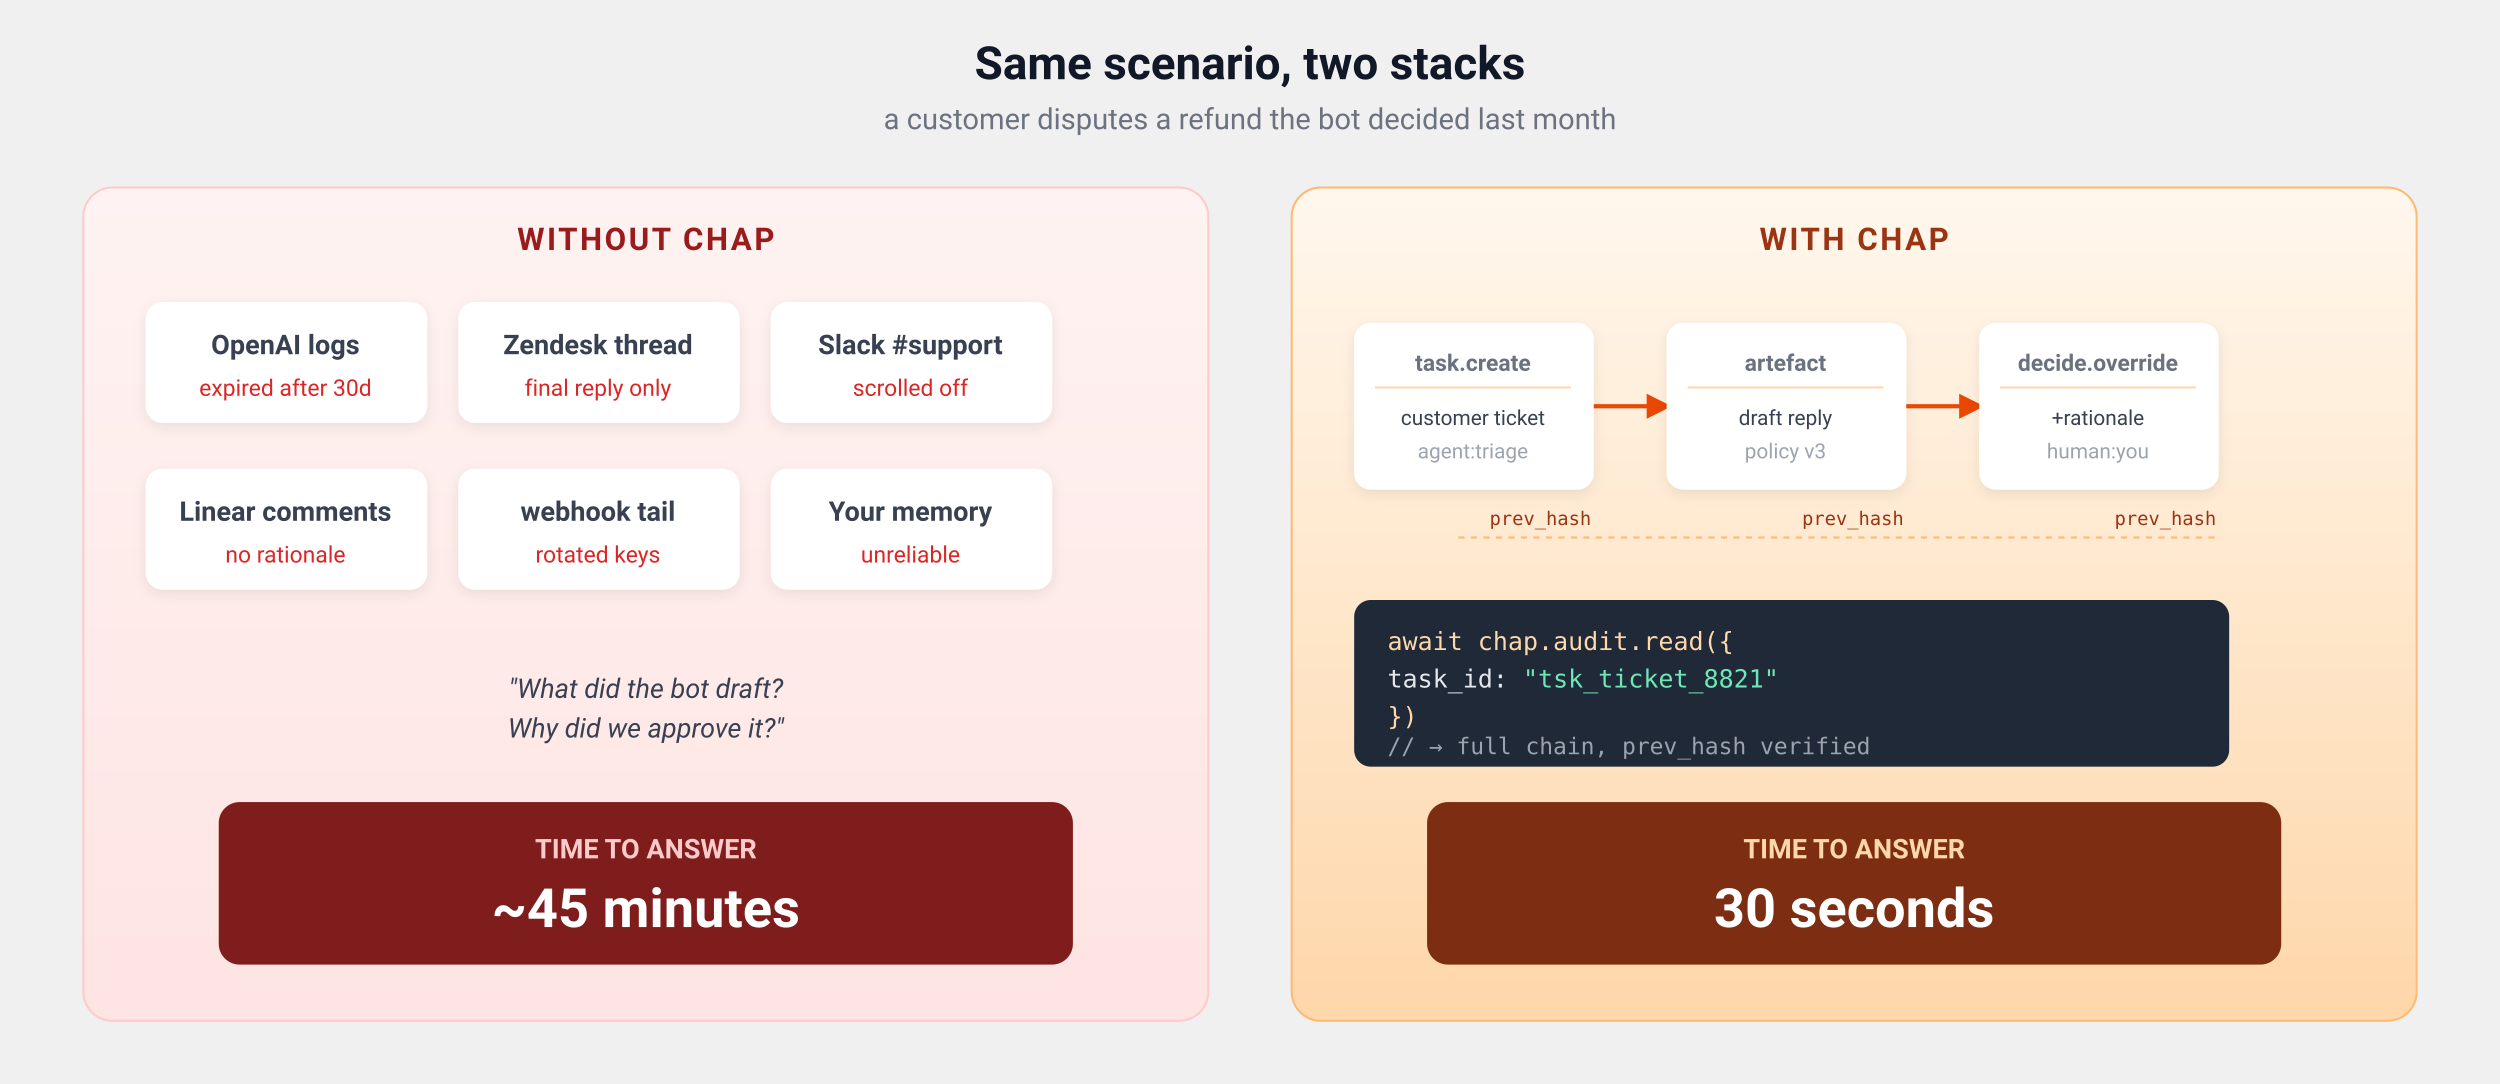
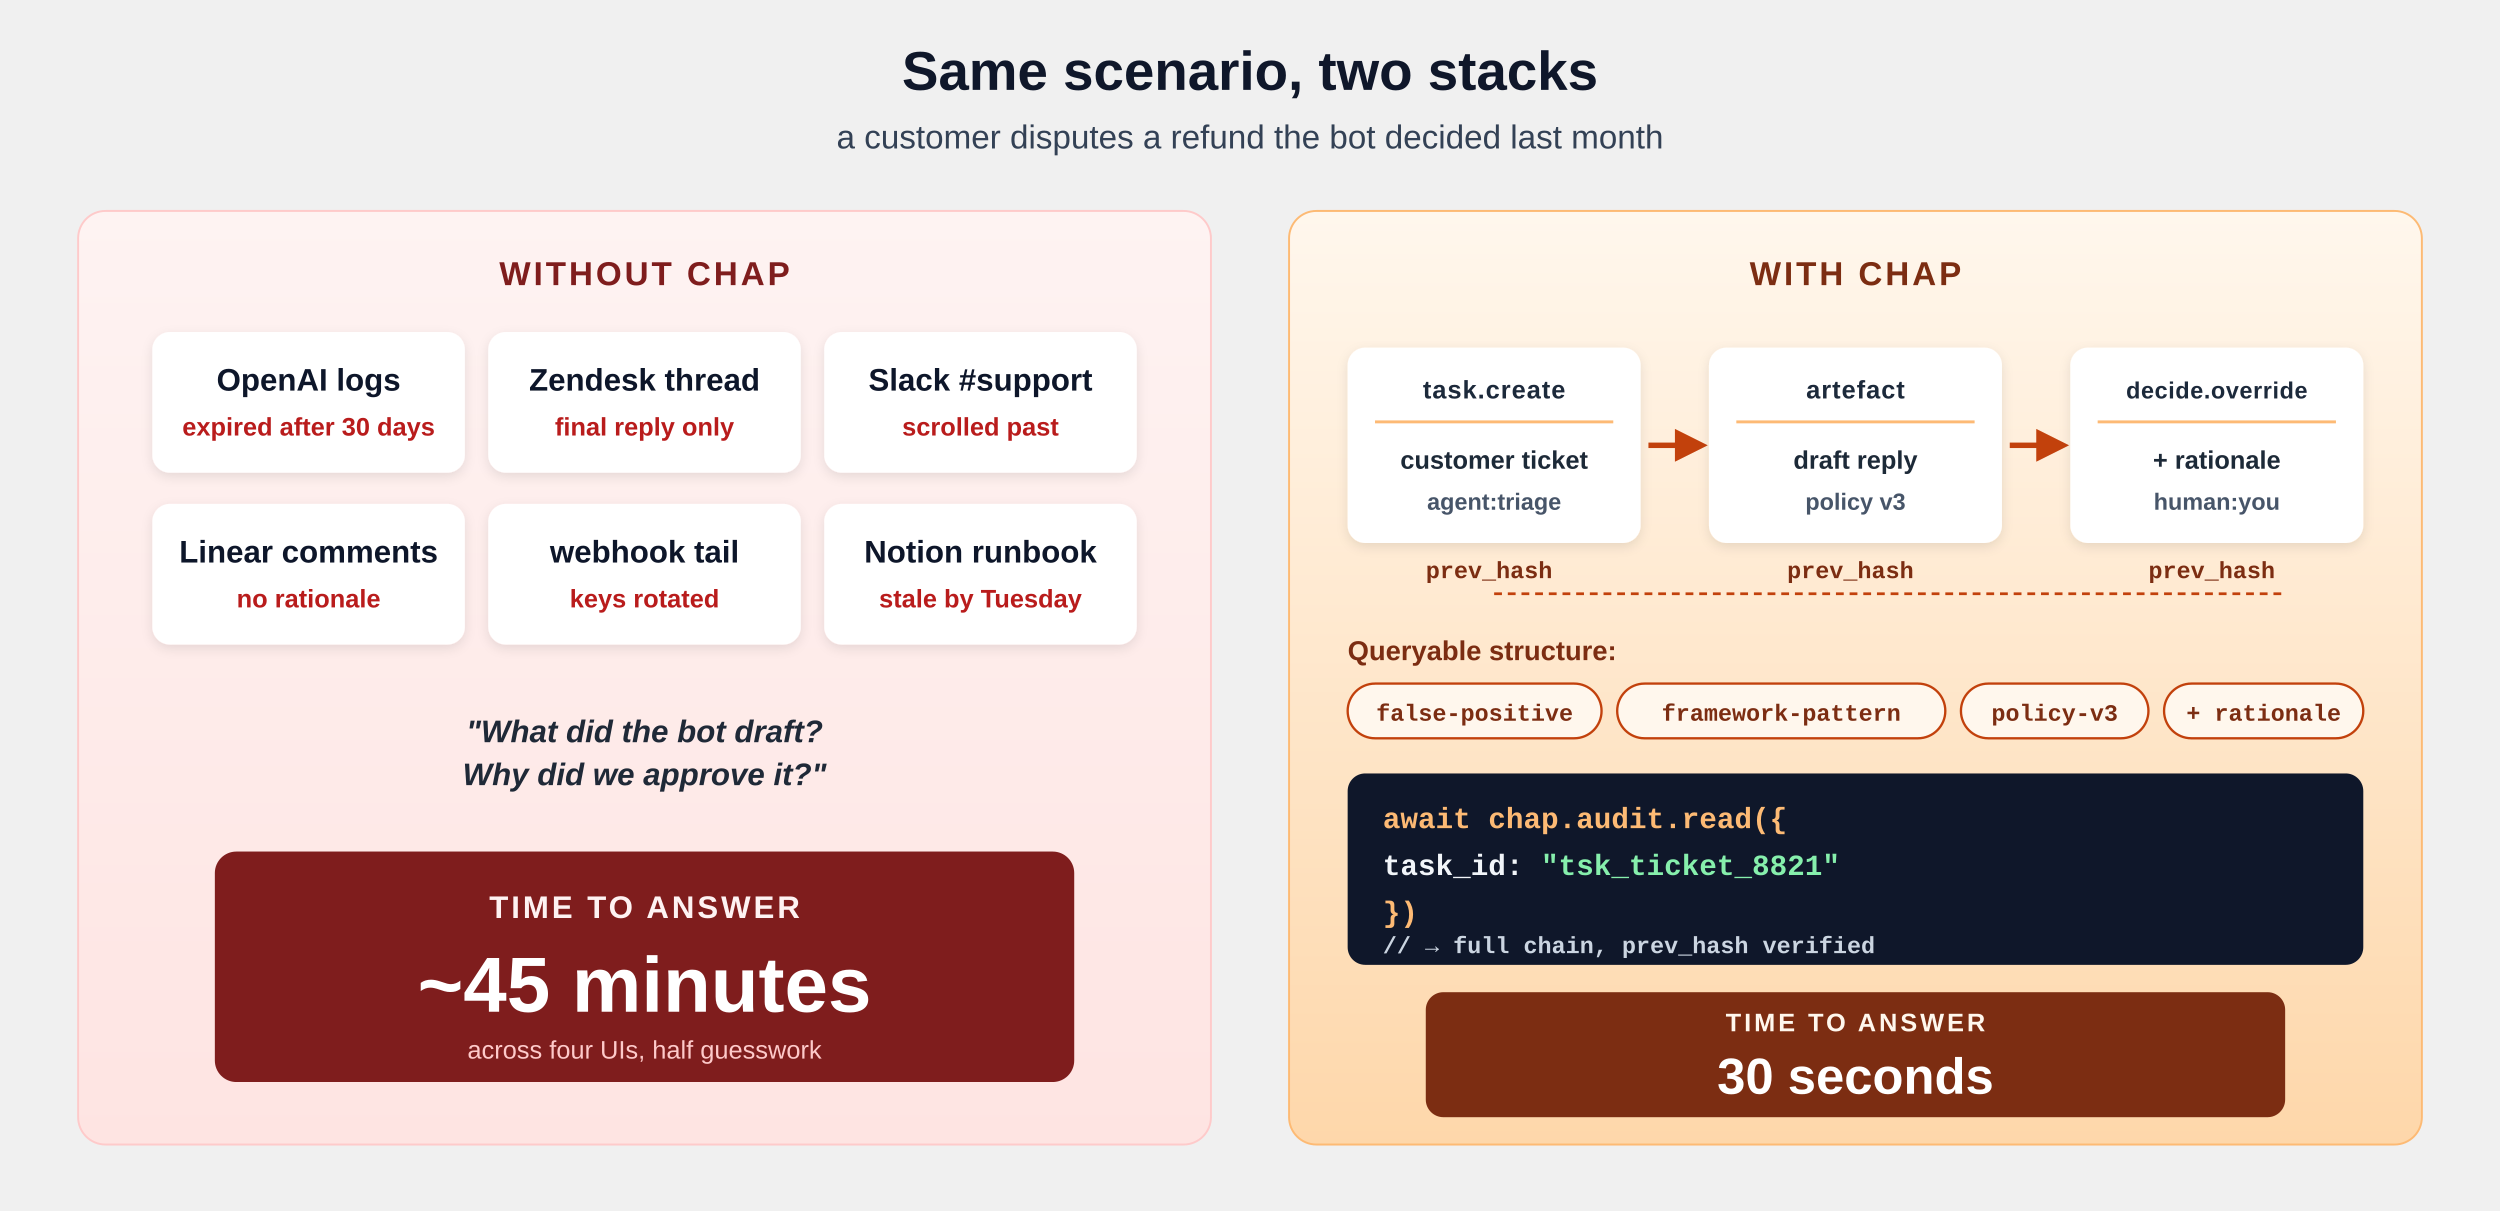
- <svg xmlns="http://www.w3.org/2000/svg" viewBox="0 0 1200 520" font-family="ui-sans-serif, system-ui, -apple-system, 'Segoe UI', Roboto, sans-serif">
+ <svg xmlns="http://www.w3.org/2000/svg" viewBox="0 0 1280 620" font-family="Arial, Helvetica, sans-serif">
  <defs>
    <linearGradient id="bgChaos" x1="0" y1="0" x2="0" y2="1">
      <stop offset="0%" stop-color="#fef3f2" />
      <stop offset="100%" stop-color="#fee4e2" />
    </linearGradient>
    <linearGradient id="bgClean" x1="0" y1="0" x2="0" y2="1">
      <stop offset="0%" stop-color="#fff7ed" />
      <stop offset="100%" stop-color="#fed7aa" />
    </linearGradient>
-     <linearGradient id="emberFade" x1="0" y1="0" x2="1" y2="0">
-       <stop offset="0%" stop-color="#EA4700" />
-       <stop offset="100%" stop-color="#FF9900" />
-     </linearGradient>
-     <marker id="arrow" viewBox="0 0 10 10" refX="8" refY="5" markerWidth="6" markerHeight="6" orient="auto-start-reverse">
-       <path d="M 0 0 L 10 5 L 0 10 z" fill="#6b7280" />
-     </marker>
    <marker id="arrowEmber" viewBox="0 0 10 10" refX="8" refY="5" markerWidth="6" markerHeight="6" orient="auto-start-reverse">
-       <path d="M 0 0 L 10 5 L 0 10 z" fill="#EA4700" />
+       <path d="M 0 0 L 10 5 L 0 10 z" fill="#c2410c" />
    </marker>
    <filter id="softShadow" x="-20%" y="-20%" width="140%" height="140%">
-       <feDropShadow dx="0" dy="2" stdDeviation="3" flood-color="#000" flood-opacity="0.08" />
+       <feDropShadow dx="0" dy="2" stdDeviation="3" flood-color="#000" flood-opacity="0.10" />
    </filter>
  </defs>
-   <text x="600" y="38" text-anchor="middle" font-size="22" font-weight="600" fill="#111827">
+   <text x="640" y="46" text-anchor="middle" font-size="28" font-weight="700" fill="#0f172a">
    Same scenario, two stacks
  </text>
-   <text x="600" y="62" text-anchor="middle" font-size="14" fill="#6b7280">
+   <text x="640" y="76" text-anchor="middle" font-size="17" font-weight="500" fill="#334155">
    a customer disputes a refund the bot decided last month
  </text>
-   <rect x="40" y="90" width="540" height="400" rx="14" fill="url(#bgChaos)" stroke="#fecaca" stroke-width="1" />
-   <text x="310" y="120" text-anchor="middle" font-size="15" font-weight="700" fill="#991b1b" letter-spacing="1.2">
+   <rect x="40" y="108" width="580" height="478" rx="14" fill="url(#bgChaos)" stroke="#fecaca" stroke-width="1" />
+   <text x="330" y="146" text-anchor="middle" font-size="17" font-weight="800" fill="#7f1d1d" letter-spacing="1.5">
    WITHOUT CHAP
  </text>
  <g filter="url(#softShadow)">
-     <rect x="70" y="145" width="135" height="58" rx="8" fill="#fff" />
-     <text x="137" y="170" text-anchor="middle" font-size="13" font-weight="600" fill="#374151">OpenAI logs</text>
-     <text x="137" y="190" text-anchor="middle" font-size="11" fill="#dc2626">expired after 30d</text>
+     <rect x="78" y="170" width="160" height="72" rx="9" fill="#fff" />
+     <text x="158" y="200" text-anchor="middle" font-size="16" font-weight="700" fill="#0f172a">OpenAI logs</text>
+     <text x="158" y="223" text-anchor="middle" font-size="13" font-weight="600" fill="#b91c1c">expired after 30 days</text>
  </g>
  <g filter="url(#softShadow)">
-     <rect x="220" y="145" width="135" height="58" rx="8" fill="#fff" />
-     <text x="287" y="170" text-anchor="middle" font-size="13" font-weight="600" fill="#374151">Zendesk thread</text>
-     <text x="287" y="190" text-anchor="middle" font-size="11" fill="#dc2626">final reply only</text>
+     <rect x="250" y="170" width="160" height="72" rx="9" fill="#fff" />
+     <text x="330" y="200" text-anchor="middle" font-size="16" font-weight="700" fill="#0f172a">Zendesk thread</text>
+     <text x="330" y="223" text-anchor="middle" font-size="13" font-weight="600" fill="#b91c1c">final reply only</text>
  </g>
  <g filter="url(#softShadow)">
-     <rect x="370" y="145" width="135" height="58" rx="8" fill="#fff" />
-     <text x="437" y="170" text-anchor="middle" font-size="13" font-weight="600" fill="#374151">Slack #support</text>
-     <text x="437" y="190" text-anchor="middle" font-size="11" fill="#dc2626">scrolled off</text>
+     <rect x="422" y="170" width="160" height="72" rx="9" fill="#fff" />
+     <text x="502" y="200" text-anchor="middle" font-size="16" font-weight="700" fill="#0f172a">Slack #support</text>
+     <text x="502" y="223" text-anchor="middle" font-size="13" font-weight="600" fill="#b91c1c">scrolled past</text>
  </g>
  <g filter="url(#softShadow)">
-     <rect x="70" y="225" width="135" height="58" rx="8" fill="#fff" />
-     <text x="137" y="250" text-anchor="middle" font-size="13" font-weight="600" fill="#374151">Linear comments</text>
-     <text x="137" y="270" text-anchor="middle" font-size="11" fill="#dc2626">no rationale</text>
+     <rect x="78" y="258" width="160" height="72" rx="9" fill="#fff" />
+     <text x="158" y="288" text-anchor="middle" font-size="16" font-weight="700" fill="#0f172a">Linear comments</text>
+     <text x="158" y="311" text-anchor="middle" font-size="13" font-weight="600" fill="#b91c1c">no rationale</text>
  </g>
  <g filter="url(#softShadow)">
-     <rect x="220" y="225" width="135" height="58" rx="8" fill="#fff" />
-     <text x="287" y="250" text-anchor="middle" font-size="13" font-weight="600" fill="#374151">webhook tail</text>
-     <text x="287" y="270" text-anchor="middle" font-size="11" fill="#dc2626">rotated keys</text>
+     <rect x="250" y="258" width="160" height="72" rx="9" fill="#fff" />
+     <text x="330" y="288" text-anchor="middle" font-size="16" font-weight="700" fill="#0f172a">webhook tail</text>
+     <text x="330" y="311" text-anchor="middle" font-size="13" font-weight="600" fill="#b91c1c">keys rotated</text>
  </g>
  <g filter="url(#softShadow)">
-     <rect x="370" y="225" width="135" height="58" rx="8" fill="#fff" />
-     <text x="437" y="250" text-anchor="middle" font-size="13" font-weight="600" fill="#374151">Your memory</text>
-     <text x="437" y="270" text-anchor="middle" font-size="11" fill="#dc2626">unreliable</text>
+     <rect x="422" y="258" width="160" height="72" rx="9" fill="#fff" />
+     <text x="502" y="288" text-anchor="middle" font-size="16" font-weight="700" fill="#0f172a">Notion runbook</text>
+     <text x="502" y="311" text-anchor="middle" font-size="13" font-weight="600" fill="#b91c1c">stale by Tuesday</text>
  </g>
-   <text x="310" y="335" text-anchor="middle" font-size="13" fill="#374151" font-style="italic">
+   <text x="330" y="380" text-anchor="middle" font-size="16" font-weight="600" fill="#1f2937" font-style="italic">
    "What did the bot draft?
  </text>
-   <text x="310" y="354" text-anchor="middle" font-size="13" fill="#374151" font-style="italic">
+   <text x="330" y="402" text-anchor="middle" font-size="16" font-weight="600" fill="#1f2937" font-style="italic">
    Why did we approve it?"
  </text>
-   <rect x="105" y="385" width="410" height="78" rx="10" fill="#7f1d1d" />
-   <text x="310" y="412" text-anchor="middle" font-size="13" font-weight="600" fill="#fecaca">TIME TO ANSWER</text>
-   <text x="310" y="445" text-anchor="middle" font-size="26" font-weight="700" fill="#fff">~45 minutes</text>
-   <rect x="620" y="90" width="540" height="400" rx="14" fill="url(#bgClean)" stroke="#fdba74" stroke-width="1" />
-   <text x="890" y="120" text-anchor="middle" font-size="15" font-weight="700" fill="#9a3412" letter-spacing="1.2">
+   <rect x="110" y="436" width="440" height="118" rx="11" fill="#7f1d1d" />
+   <text x="330" y="470" text-anchor="middle" font-size="16" font-weight="700" fill="#fef2f2" letter-spacing="1.5">TIME TO ANSWER</text>
+   <text x="330" y="518" text-anchor="middle" font-size="40" font-weight="800" fill="#fff">~45 minutes</text>
+   <text x="330" y="542" text-anchor="middle" font-size="13" font-weight="500" fill="#fecaca">across four UIs, half guesswork</text>
+   <rect x="660" y="108" width="580" height="478" rx="14" fill="url(#bgClean)" stroke="#fdba74" stroke-width="1" />
+   <text x="950" y="146" text-anchor="middle" font-size="17" font-weight="800" fill="#7c2d12" letter-spacing="1.5">
    WITH CHAP
  </text>
  <g filter="url(#softShadow)">
-     <rect x="650" y="155" width="115" height="80" rx="8" fill="#fff" />
-     <text x="707" y="178" text-anchor="middle" font-size="11" font-weight="700" fill="#6b7280">task.create</text>
-     <line x1="660" y1="186" x2="754" y2="186" stroke="#fed7aa" stroke-width="1" />
-     <text x="707" y="204" text-anchor="middle" font-size="10" fill="#374151">customer ticket</text>
-     <text x="707" y="220" text-anchor="middle" font-size="10" fill="#9ca3af">agent:triage</text>
+     <rect x="690" y="178" width="150" height="100" rx="9" fill="#fff" />
+     <text x="765" y="204" text-anchor="middle" font-size="13" font-weight="800" fill="#1e293b" letter-spacing="0.5">task.create</text>
+     <line x1="704" y1="216" x2="826" y2="216" stroke="#fdba74" stroke-width="1.5" />
+     <text x="765" y="240" text-anchor="middle" font-size="13" font-weight="600" fill="#1f2937">customer ticket</text>
+     <text x="765" y="261" text-anchor="middle" font-size="12" font-weight="600" fill="#475569">agent:triage</text>
  </g>
-   <line x1="765" y1="195" x2="800" y2="195" stroke="#EA4700" stroke-width="2" marker-end="url(#arrowEmber)" />
+   <line x1="844" y1="228" x2="871" y2="228" stroke="#c2410c" stroke-width="2.8" marker-end="url(#arrowEmber)" />
  <g filter="url(#softShadow)">
-     <rect x="800" y="155" width="115" height="80" rx="8" fill="#fff" />
-     <text x="857" y="178" text-anchor="middle" font-size="11" font-weight="700" fill="#6b7280">artefact</text>
-     <line x1="810" y1="186" x2="904" y2="186" stroke="#fed7aa" stroke-width="1" />
-     <text x="857" y="204" text-anchor="middle" font-size="10" fill="#374151">draft reply</text>
-     <text x="857" y="220" text-anchor="middle" font-size="10" fill="#9ca3af">policy v3</text>
+     <rect x="875" y="178" width="150" height="100" rx="9" fill="#fff" />
+     <text x="950" y="204" text-anchor="middle" font-size="13" font-weight="800" fill="#1e293b" letter-spacing="0.5">artefact</text>
+     <line x1="889" y1="216" x2="1011" y2="216" stroke="#fdba74" stroke-width="1.5" />
+     <text x="950" y="240" text-anchor="middle" font-size="13" font-weight="600" fill="#1f2937">draft reply</text>
+     <text x="950" y="261" text-anchor="middle" font-size="12" font-weight="600" fill="#475569">policy v3</text>
  </g>
-   <line x1="915" y1="195" x2="950" y2="195" stroke="#EA4700" stroke-width="2" marker-end="url(#arrowEmber)" />
+   <line x1="1029" y1="228" x2="1056" y2="228" stroke="#c2410c" stroke-width="2.8" marker-end="url(#arrowEmber)" />
  <g filter="url(#softShadow)">
-     <rect x="950" y="155" width="115" height="80" rx="8" fill="#fff" />
-     <text x="1007" y="178" text-anchor="middle" font-size="11" font-weight="700" fill="#6b7280">decide.override</text>
-     <line x1="960" y1="186" x2="1054" y2="186" stroke="#fed7aa" stroke-width="1" />
-     <text x="1007" y="204" text-anchor="middle" font-size="10" fill="#374151">+rationale</text>
-     <text x="1007" y="220" text-anchor="middle" font-size="10" fill="#9ca3af">human:you</text>
+     <rect x="1060" y="178" width="150" height="100" rx="9" fill="#fff" />
+     <text x="1135" y="204" text-anchor="middle" font-size="12" font-weight="800" fill="#1e293b" letter-spacing="0.3">decide.override</text>
+     <line x1="1074" y1="216" x2="1196" y2="216" stroke="#fdba74" stroke-width="1.5" />
+     <text x="1135" y="240" text-anchor="middle" font-size="13" font-weight="600" fill="#1f2937">+ rationale</text>
+     <text x="1135" y="261" text-anchor="middle" font-size="12" font-weight="600" fill="#475569">human:you</text>
  </g>
-   <text x="715" y="252" font-size="9" fill="#9a3412" font-family="ui-monospace, monospace">prev_hash</text>
-   <text x="865" y="252" font-size="9" fill="#9a3412" font-family="ui-monospace, monospace">prev_hash</text>
-   <text x="1015" y="252" font-size="9" fill="#9a3412" font-family="ui-monospace, monospace">prev_hash</text>
-   <line x1="700" y1="258" x2="1064" y2="258" stroke="#fdba74" stroke-width="1" stroke-dasharray="3,3" />
+   <text x="730" y="296" font-size="12" font-weight="700" fill="#7c2d12" font-family="'Courier New', Courier, monospace">prev_hash</text>
+   <text x="915" y="296" font-size="12" font-weight="700" fill="#7c2d12" font-family="'Courier New', Courier, monospace">prev_hash</text>
+   <text x="1100" y="296" font-size="12" font-weight="700" fill="#7c2d12" font-family="'Courier New', Courier, monospace">prev_hash</text>
+   <line x1="765" y1="304" x2="1170" y2="304" stroke="#c2410c" stroke-width="1.4" stroke-dasharray="4,3" />
+   <text x="690" y="338" font-size="14" fill="#7c2d12" font-weight="700">Queryable structure:</text>
  <g>
-     <rect x="650" y="288" width="420" height="80" rx="8" fill="#1f2937" />
-     <text x="666" y="312" font-family="ui-monospace, monospace" font-size="12" fill="#fed7aa">await chap.audit.read({</text>
-     <text x="666" y="330" font-family="ui-monospace, monospace" font-size="12" fill="#e5e7eb">  task_id: <tspan fill="#6ee7b7">"tsk_ticket_8821"</tspan>
+     <rect x="690" y="350" width="130" height="28" rx="14" fill="#fff7ed" stroke="#c2410c" stroke-width="1.2" />
+     <text x="755" y="369" text-anchor="middle" font-size="12" font-weight="700" fill="#7c2d12" font-family="'Courier New', Courier, monospace">false-positive</text>
+   </g>
+   <g>
+     <rect x="828" y="350" width="168" height="28" rx="14" fill="#fff7ed" stroke="#c2410c" stroke-width="1.2" />
+     <text x="912" y="369" text-anchor="middle" font-size="12" font-weight="700" fill="#7c2d12" font-family="'Courier New', Courier, monospace">framework-pattern</text>
+   </g>
+   <g>
+     <rect x="1004" y="350" width="96" height="28" rx="14" fill="#fff7ed" stroke="#c2410c" stroke-width="1.2" />
+     <text x="1052" y="369" text-anchor="middle" font-size="12" font-weight="700" fill="#7c2d12" font-family="'Courier New', Courier, monospace">policy-v3</text>
+   </g>
+   <g>
+     <rect x="1108" y="350" width="102" height="28" rx="14" fill="#fff7ed" stroke="#c2410c" stroke-width="1.2" />
+     <text x="1159" y="369" text-anchor="middle" font-size="12" font-weight="700" fill="#7c2d12" font-family="'Courier New', Courier, monospace">+ rationale</text>
+   </g>
+   <g>
+     <rect x="690" y="396" width="520" height="98" rx="9" fill="#0f172a" />
+     <text x="708" y="424" font-family="'Courier New', Courier, monospace" font-size="15" font-weight="700" fill="#fdba74">await chap.audit.read({</text>
+     <text x="708" y="448" font-family="'Courier New', Courier, monospace" font-size="15" font-weight="700" fill="#f1f5f9">  task_id: <tspan fill="#86efac">"tsk_ticket_8821"</tspan>
    </text>
-     <text x="666" y="348" font-family="ui-monospace, monospace" font-size="12" fill="#fed7aa">})</text>
-     <text x="666" y="362" font-family="ui-monospace, monospace" font-size="11" fill="#9ca3af">// → full chain, prev_hash verified</text>
+     <text x="708" y="472" font-family="'Courier New', Courier, monospace" font-size="15" font-weight="700" fill="#fdba74">})</text>
+     <text x="708" y="488" font-family="'Courier New', Courier, monospace" font-size="12" font-weight="600" fill="#cbd5e1">// → full chain, prev_hash verified</text>
  </g>
-   <rect x="685" y="385" width="410" height="78" rx="10" fill="#7c2d12" />
-   <text x="890" y="412" text-anchor="middle" font-size="13" font-weight="600" fill="#fed7aa">TIME TO ANSWER</text>
-   <text x="890" y="445" text-anchor="middle" font-size="26" font-weight="700" fill="#fff">30 seconds</text>
+   <rect x="730" y="508" width="440" height="64" rx="9" fill="#7c2d12" />
+   <text x="950" y="528" text-anchor="middle" font-size="13" font-weight="700" fill="#fff7ed" letter-spacing="1.5">TIME TO ANSWER</text>
+   <text x="950" y="560" text-anchor="middle" font-size="26" font-weight="800" fill="#fff">30 seconds</text>
</svg>
